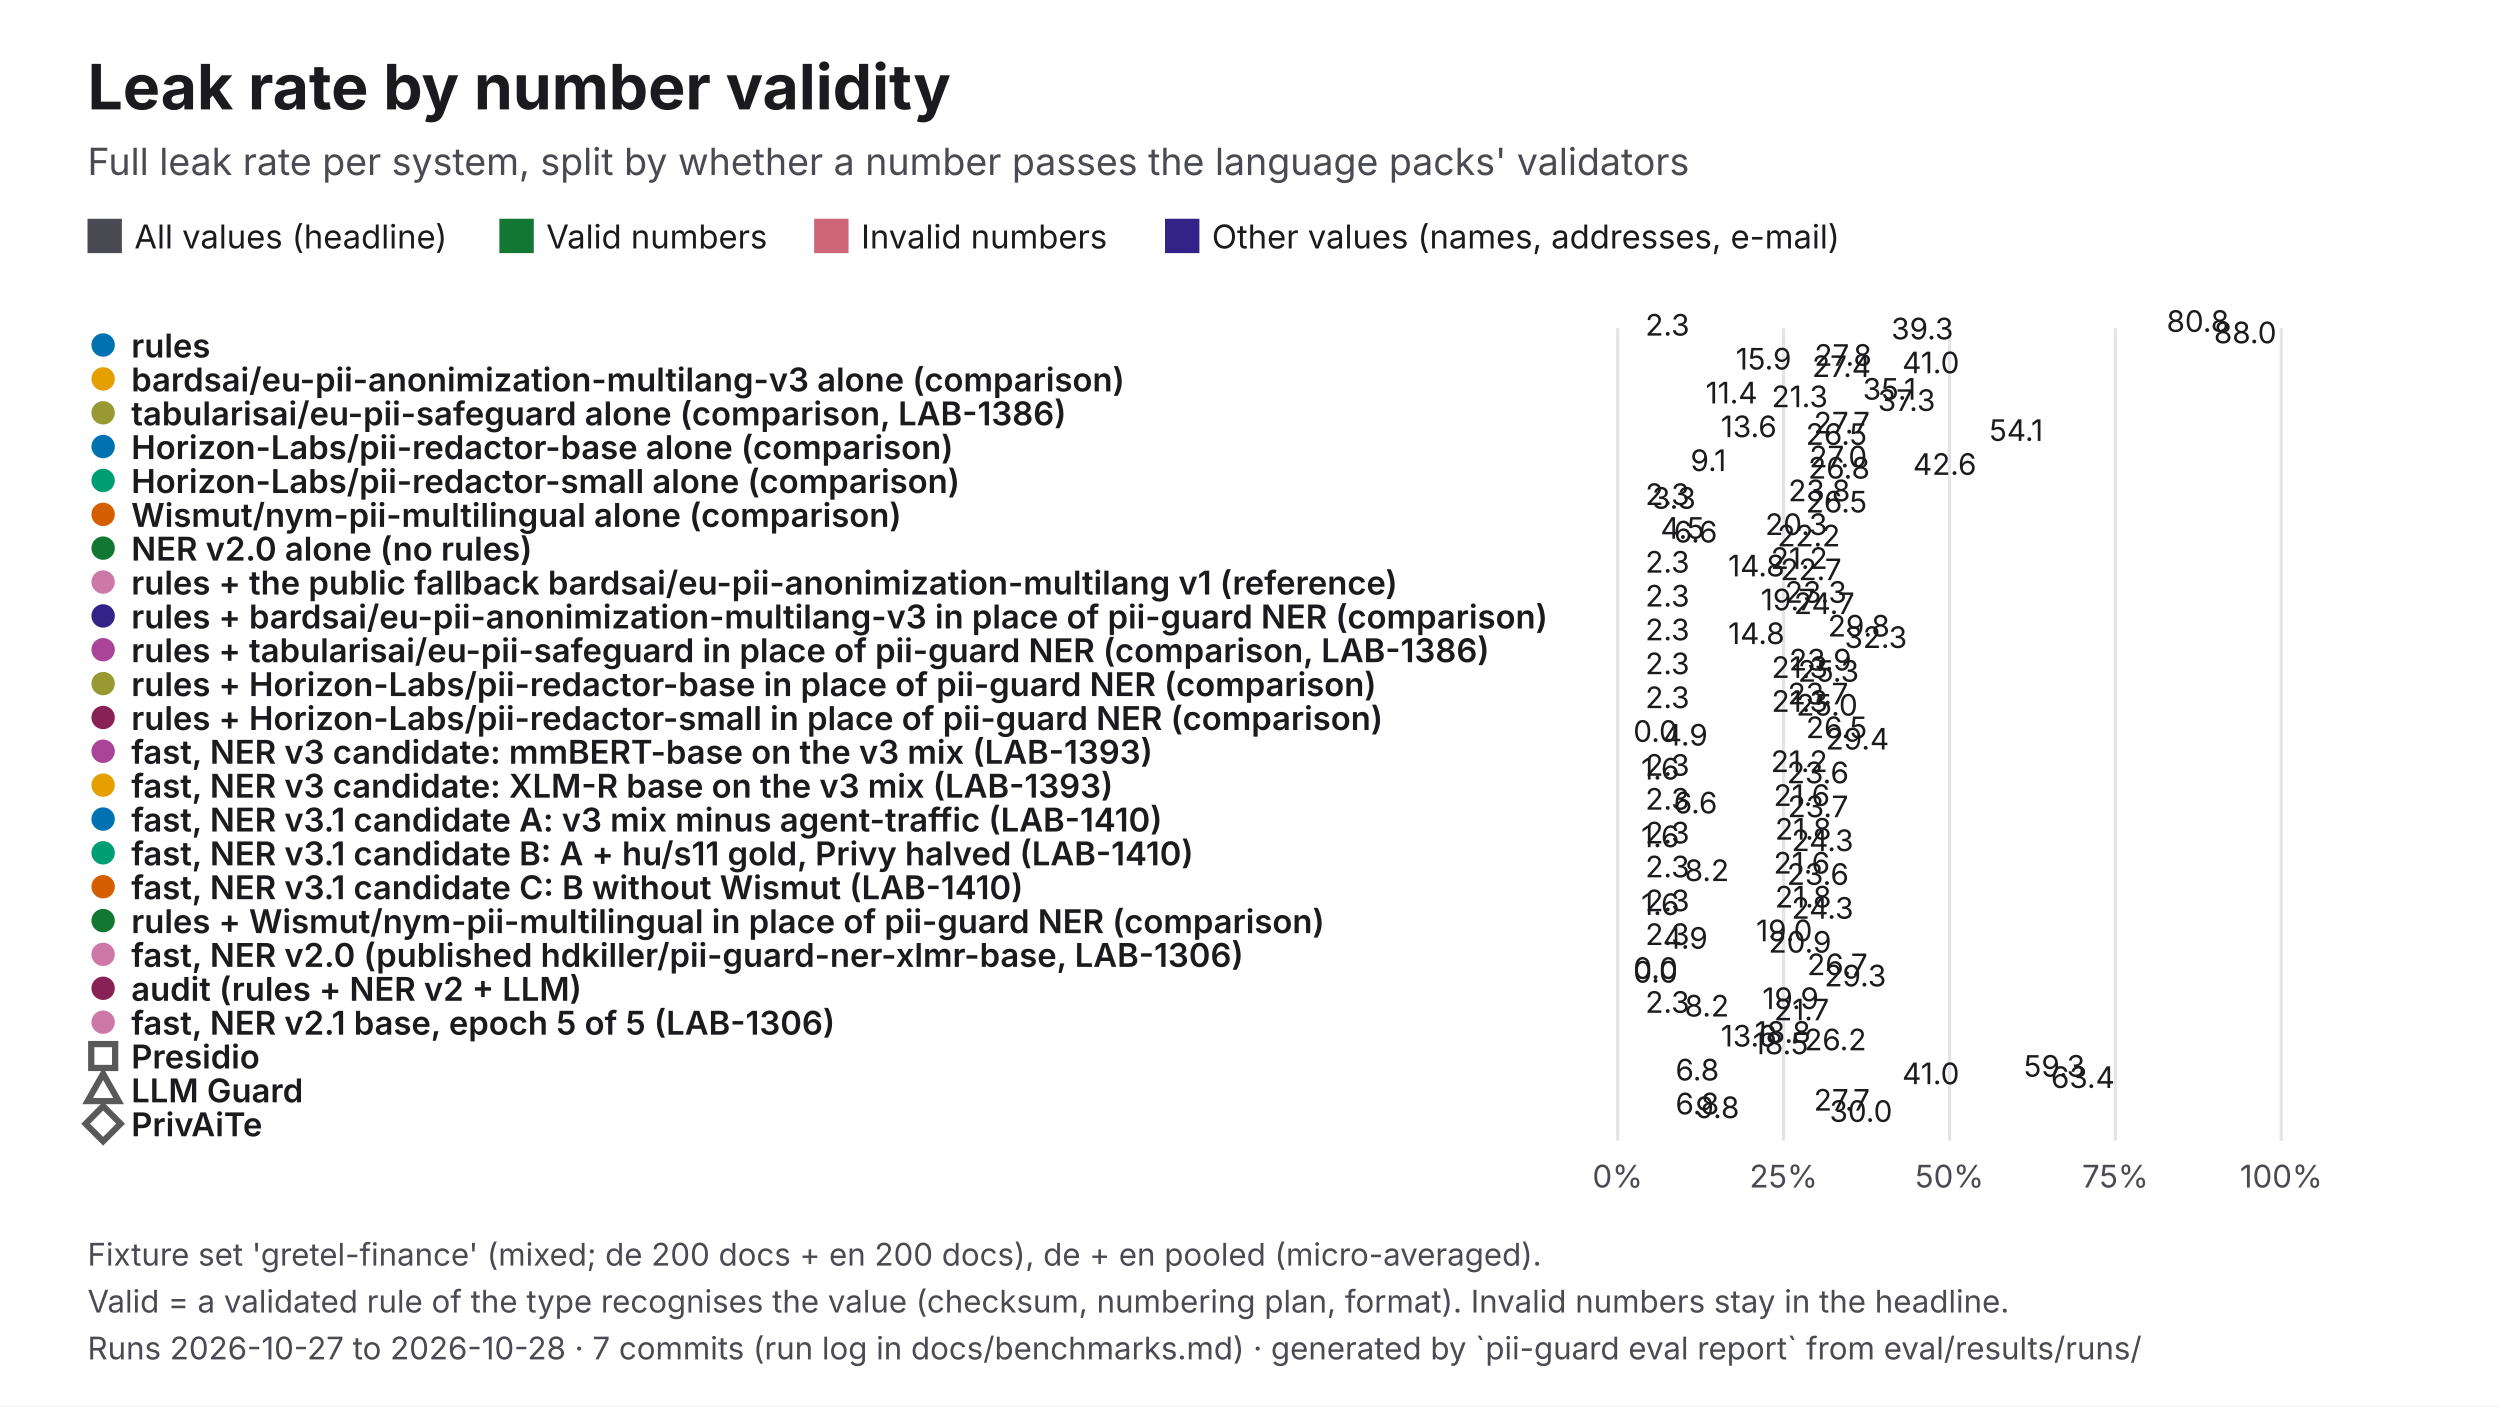
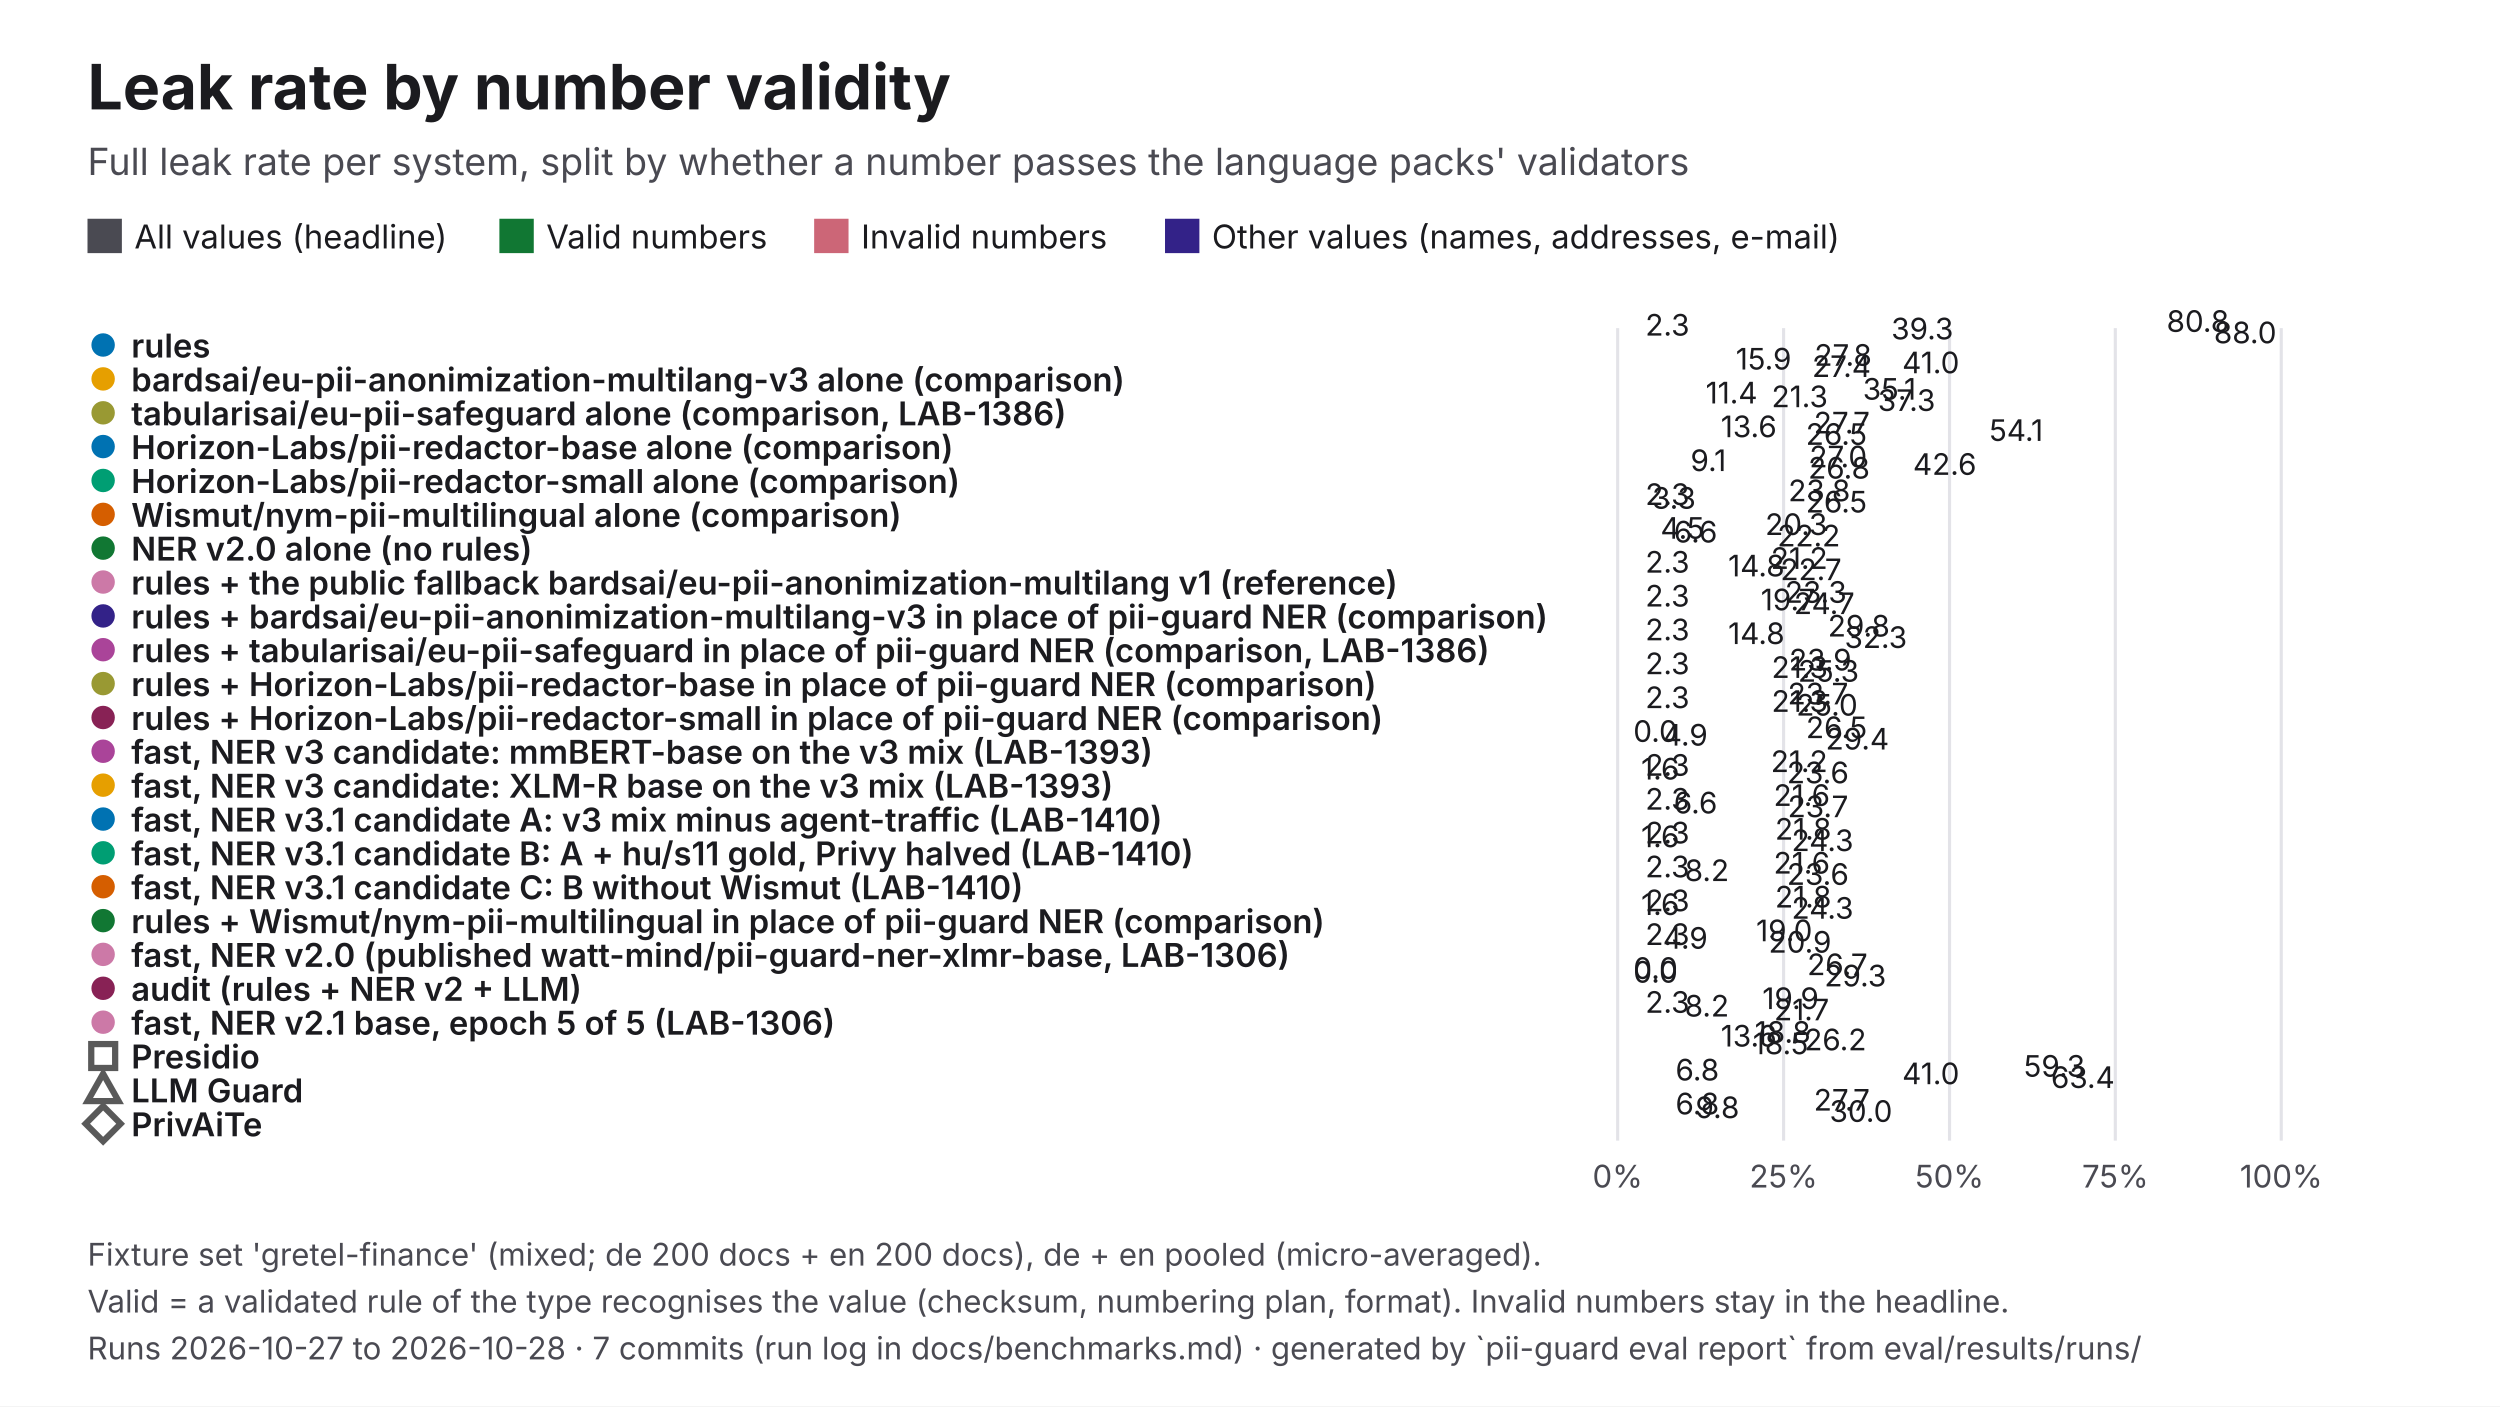
<svg xmlns="http://www.w3.org/2000/svg" viewBox="0 0 1600 900" width="1600" height="900" role="img" aria-labelledby="t d" font-family="Inter, 'Helvetica Neue', Helvetica, Arial, sans-serif">
  <rect width="1600" height="900" fill="#FFFFFF" />
  <text x="56" y="70" font-size="40" fill="#1B1B1F" font-weight="700">Leak rate by number validity</text>
  <text x="56" y="112" font-size="24" fill="#4A4A52">Full leak rate per system, split by whether a number passes the language packs' validators</text>
  <rect x="56" y="140" width="22" height="22" fill="#4A4A52" />
  <text x="86" y="159" font-size="21" fill="#1B1B1F">All values (headline)</text>
  <rect x="319.61" y="140" width="22" height="22" fill="#117733" />
  <text x="349.6" y="159" font-size="21" fill="#1B1B1F">Valid numbers</text>
  <rect x="521.06" y="140" width="22" height="22" fill="#CC6677" />
  <text x="551.1" y="159" font-size="21" fill="#1B1B1F">Invalid numbers</text>
  <rect x="745.61" y="140" width="22" height="22" fill="#332288" />
  <text x="775.6" y="159" font-size="21" fill="#1B1B1F">Other values (names, addresses, e-mail)</text>
  <line x1="1035.3" y1="210" x2="1035.3" y2="730" stroke="#E3E3E8" stroke-width="2" />
  <text x="1035.3" y="760" font-size="20" fill="#4A4A52" text-anchor="middle">0%</text>
  <line x1="1141.5" y1="210" x2="1141.5" y2="730" stroke="#E3E3E8" stroke-width="2" />
  <text x="1141.5" y="760" font-size="20" fill="#4A4A52" text-anchor="middle">25%</text>
  <line x1="1247.7" y1="210" x2="1247.7" y2="730" stroke="#E3E3E8" stroke-width="2" />
  <text x="1247.7" y="760" font-size="20" fill="#4A4A52" text-anchor="middle">50%</text>
  <line x1="1353.8" y1="210" x2="1353.8" y2="730" stroke="#E3E3E8" stroke-width="2" />
  <text x="1353.8" y="760" font-size="20" fill="#4A4A52" text-anchor="middle">75%</text>
  <line x1="1460" y1="210" x2="1460" y2="730" stroke="#E3E3E8" stroke-width="2" />
  <text x="1460" y="760" font-size="20" fill="#4A4A52" text-anchor="middle">100%</text>
  <circle cx="66" cy="220.8" r="9" fill="#0072B2" stroke="#FFFFFF" stroke-width="3" />
  <text x="84" y="228.8" font-size="21" fill="#1B1B1F" font-weight="600">rules</text>
  <rect x="1035.3" y="218" width="343.3" height="-1.6" fill="#4A4A52" />
  <text x="1386.6" y="212.4" font-size="19" fill="#1B1B1F">80.8</text>
  <rect x="1035.3" y="220.4" width="9.6" height="-1.6" fill="#117733" />
  <text x="1053" y="214.8" font-size="19" fill="#1B1B1F">2.3</text>
  <rect x="1035.3" y="222.8" width="167.1" height="-1.6" fill="#CC6677" />
  <text x="1210.4" y="217.2" font-size="19" fill="#1B1B1F">39.3</text>
  <rect x="1035.3" y="225.2" width="373.5" height="-1.6" fill="#332288" />
  <text x="1416.9" y="219.7" font-size="19" fill="#1B1B1F">88.0</text>
  <circle cx="66" cy="242.5" r="9" fill="#E69F00" stroke="#FFFFFF" stroke-width="3" />
  <text x="84" y="250.5" font-size="21" fill="#1B1B1F" font-weight="600">bardsai/eu-pii-anonimization-multilang-v3 alone (comparison)</text>
  <rect x="1035.3" y="239.7" width="117.8" height="-1.6" fill="#4A4A52" />
  <text x="1161.2" y="234.1" font-size="19" fill="#1B1B1F">27.8</text>
  <rect x="1035.3" y="242.1" width="67.6" height="-1.6" fill="#117733" />
  <text x="1110.9" y="236.5" font-size="19" fill="#1B1B1F">15.9</text>
  <rect x="1035.3" y="244.5" width="174" height="-1.6" fill="#CC6677" />
  <text x="1217.4" y="238.9" font-size="19" fill="#1B1B1F">41.0</text>
  <rect x="1035.3" y="246.9" width="116.4" height="-1.6" fill="#332288" />
  <text x="1159.7" y="241.3" font-size="19" fill="#1B1B1F">27.4</text>
  <circle cx="66" cy="264.2" r="9" fill="#999933" stroke="#FFFFFF" stroke-width="3" />
  <text x="84" y="272.2" font-size="21" fill="#1B1B1F" font-weight="600">tabularisai/eu-pii-safeguard alone (comparison, LAB-1386)</text>
  <rect x="1035.3" y="261.3" width="148.9" height="-1.6" fill="#4A4A52" />
  <text x="1192.2" y="255.8" font-size="19" fill="#1B1B1F">35.1</text>
  <rect x="1035.3" y="263.8" width="48.2" height="-1.6" fill="#117733" />
  <text x="1091.6" y="258.2" font-size="19" fill="#1B1B1F">11.4</text>
  <rect x="1035.3" y="266.2" width="90.5" height="-1.6" fill="#CC6677" />
  <text x="1133.8" y="260.6" font-size="19" fill="#1B1B1F">21.3</text>
  <rect x="1035.3" y="268.6" width="158.4" height="-1.6" fill="#332288" />
  <text x="1201.8" y="263" font-size="19" fill="#1B1B1F">37.3</text>
  <circle cx="66" cy="285.8" r="9" fill="#0072B2" stroke="#FFFFFF" stroke-width="3" />
  <text x="84" y="293.8" font-size="21" fill="#1B1B1F" font-weight="600">Horizon-Labs/pii-redactor-base alone (comparison)</text>
  <rect x="1035.3" y="283" width="117.4" height="-1.6" fill="#4A4A52" />
  <text x="1160.8" y="277.4" font-size="19" fill="#1B1B1F">27.7</text>
  <rect x="1035.3" y="285.4" width="57.9" height="-1.6" fill="#117733" />
  <text x="1101.3" y="279.8" font-size="19" fill="#1B1B1F">13.6</text>
  <rect x="1035.3" y="287.8" width="229.7" height="-1.6" fill="#CC6677" />
  <text x="1273.1" y="282.2" font-size="19" fill="#1B1B1F">54.1</text>
  <rect x="1035.3" y="290.2" width="112.4" height="-1.6" fill="#332288" />
  <text x="1155.7" y="284.7" font-size="19" fill="#1B1B1F">26.5</text>
  <circle cx="66" cy="307.5" r="9" fill="#009E73" stroke="#FFFFFF" stroke-width="3" />
  <text x="84" y="315.5" font-size="21" fill="#1B1B1F" font-weight="600">Horizon-Labs/pii-redactor-small alone (comparison)</text>
  <rect x="1035.3" y="304.7" width="114.7" height="-1.6" fill="#4A4A52" />
  <text x="1158" y="299.1" font-size="19" fill="#1B1B1F">27.0</text>
  <rect x="1035.3" y="307.1" width="38.6" height="-1.6" fill="#117733" />
  <text x="1081.9" y="301.5" font-size="19" fill="#1B1B1F">9.1</text>
  <rect x="1035.3" y="309.5" width="181" height="-1.6" fill="#CC6677" />
  <text x="1224.3" y="303.9" font-size="19" fill="#1B1B1F">42.6</text>
  <rect x="1035.3" y="311.9" width="113.9" height="-1.6" fill="#332288" />
  <text x="1157.2" y="306.3" font-size="19" fill="#1B1B1F">26.8</text>
  <circle cx="66" cy="329.2" r="9" fill="#D55E00" stroke="#FFFFFF" stroke-width="3" />
  <text x="84" y="337.2" font-size="21" fill="#1B1B1F" font-weight="600">Wismut/nym-pii-multilingual alone (comparison)</text>
  <rect x="1035.3" y="326.3" width="101.2" height="-1.6" fill="#4A4A52" />
  <text x="1144.5" y="320.8" font-size="19" fill="#1B1B1F">23.8</text>
  <rect x="1035.3" y="328.8" width="9.6" height="-1.6" fill="#117733" />
  <text x="1053" y="323.2" font-size="19" fill="#1B1B1F">2.3</text>
  <rect x="1035.3" y="331.2" width="13.9" height="-1.6" fill="#CC6677" />
  <text x="1057.3" y="325.6" font-size="19" fill="#1B1B1F">3.3</text>
  <rect x="1035.3" y="333.6" width="112.4" height="-1.6" fill="#332288" />
  <text x="1155.7" y="328" font-size="19" fill="#1B1B1F">26.5</text>
  <circle cx="66" cy="350.8" r="9" fill="#117733" stroke="#FFFFFF" stroke-width="3" />
  <text x="84" y="358.8" font-size="21" fill="#1B1B1F" font-weight="600">NER v2.0 alone (no rules)</text>
  <rect x="1035.3" y="348" width="86.4" height="-1.6" fill="#4A4A52" />
  <text x="1129.7" y="342.4" font-size="19" fill="#1B1B1F">20.3</text>
  <rect x="1035.3" y="350.4" width="19.3" height="-1.6" fill="#117733" />
  <text x="1062.7" y="344.8" font-size="19" fill="#1B1B1F">4.5</text>
  <rect x="1035.3" y="352.8" width="27.9" height="-1.6" fill="#CC6677" />
  <text x="1071.2" y="347.2" font-size="19" fill="#1B1B1F">6.6</text>
  <rect x="1035.3" y="355.2" width="94.1" height="-1.6" fill="#332288" />
  <text x="1137.5" y="349.7" font-size="19" fill="#1B1B1F">22.2</text>
  <circle cx="66" cy="372.5" r="9" fill="#CC79A7" stroke="#FFFFFF" stroke-width="3" />
  <text x="84" y="380.5" font-size="21" fill="#1B1B1F" font-weight="600">rules + the public fallback bardsai/eu-pii-anonimization-multilang v1 (reference)</text>
  <rect x="1035.3" y="369.7" width="90" height="-1.6" fill="#4A4A52" />
  <text x="1133.3" y="364.1" font-size="19" fill="#1B1B1F">21.2</text>
  <rect x="1035.3" y="372.1" width="9.6" height="-1.6" fill="#117733" />
  <text x="1053" y="366.5" font-size="19" fill="#1B1B1F">2.3</text>
  <rect x="1035.3" y="374.5" width="62.6" height="-1.6" fill="#CC6677" />
  <text x="1106" y="368.9" font-size="19" fill="#1B1B1F">14.8</text>
  <rect x="1035.3" y="376.9" width="96.2" height="-1.6" fill="#332288" />
  <text x="1139.5" y="371.3" font-size="19" fill="#1B1B1F">22.7</text>
  <circle cx="66" cy="394.2" r="9" fill="#332288" stroke="#FFFFFF" stroke-width="3" />
  <text x="84" y="402.2" font-size="21" fill="#1B1B1F" font-weight="600">rules + bardsai/eu-pii-anonimization-multilang-v3 in place of pii-guard NER (comparison)</text>
  <rect x="1035.3" y="391.3" width="99" height="-1.6" fill="#4A4A52" />
  <text x="1142.3" y="385.8" font-size="19" fill="#1B1B1F">23.3</text>
  <rect x="1035.3" y="393.8" width="9.6" height="-1.6" fill="#117733" />
  <text x="1053" y="388.2" font-size="19" fill="#1B1B1F">2.3</text>
  <rect x="1035.3" y="396.2" width="83.5" height="-1.6" fill="#CC6677" />
  <text x="1126.9" y="390.6" font-size="19" fill="#1B1B1F">19.7</text>
  <rect x="1035.3" y="398.6" width="104.8" height="-1.6" fill="#332288" />
  <text x="1148.1" y="393" font-size="19" fill="#1B1B1F">24.7</text>
  <circle cx="66" cy="415.8" r="9" fill="#AA4499" stroke="#FFFFFF" stroke-width="3" />
  <text x="84" y="423.8" font-size="21" fill="#1B1B1F" font-weight="600">rules + tabularisai/eu-pii-safeguard in place of pii-guard NER (comparison, LAB-1386)</text>
  <rect x="1035.3" y="413" width="126.4" height="-1.6" fill="#4A4A52" />
  <text x="1169.8" y="407.4" font-size="19" fill="#1B1B1F">29.8</text>
  <rect x="1035.3" y="415.4" width="9.6" height="-1.6" fill="#117733" />
  <text x="1053" y="409.8" font-size="19" fill="#1B1B1F">2.3</text>
  <rect x="1035.3" y="417.8" width="62.6" height="-1.6" fill="#CC6677" />
  <text x="1106" y="412.2" font-size="19" fill="#1B1B1F">14.8</text>
  <rect x="1035.3" y="420.2" width="137.2" height="-1.6" fill="#332288" />
  <text x="1180.5" y="414.7" font-size="19" fill="#1B1B1F">32.3</text>
  <circle cx="66" cy="437.5" r="9" fill="#999933" stroke="#FFFFFF" stroke-width="3" />
  <text x="84" y="445.5" font-size="21" fill="#1B1B1F" font-weight="600">rules + Horizon-Labs/pii-redactor-base in place of pii-guard NER (comparison)</text>
  <rect x="1035.3" y="434.7" width="101.7" height="-1.6" fill="#4A4A52" />
  <text x="1145" y="429.1" font-size="19" fill="#1B1B1F">23.9</text>
  <rect x="1035.3" y="437.1" width="9.6" height="-1.6" fill="#117733" />
  <text x="1053" y="431.5" font-size="19" fill="#1B1B1F">2.3</text>
  <rect x="1035.3" y="439.5" width="90.5" height="-1.6" fill="#CC6677" />
  <text x="1133.8" y="433.9" font-size="19" fill="#1B1B1F">21.3</text>
  <rect x="1035.3" y="441.9" width="107.3" height="-1.6" fill="#332288" />
  <text x="1150.7" y="436.3" font-size="19" fill="#1B1B1F">25.3</text>
  <circle cx="66" cy="459.2" r="9" fill="#882255" stroke="#FFFFFF" stroke-width="3" />
  <text x="84" y="467.2" font-size="21" fill="#1B1B1F" font-weight="600">rules + Horizon-Labs/pii-redactor-small in place of pii-guard NER (comparison)</text>
  <rect x="1035.3" y="456.3" width="100.8" height="-1.6" fill="#4A4A52" />
  <text x="1144.1" y="450.8" font-size="19" fill="#1B1B1F">23.7</text>
  <rect x="1035.3" y="458.8" width="9.6" height="-1.6" fill="#117733" />
  <text x="1053" y="453.2" font-size="19" fill="#1B1B1F">2.3</text>
  <rect x="1035.3" y="461.2" width="90.5" height="-1.6" fill="#CC6677" />
  <text x="1133.8" y="455.6" font-size="19" fill="#1B1B1F">21.3</text>
  <rect x="1035.3" y="463.6" width="106.3" height="-1.6" fill="#332288" />
  <text x="1149.6" y="458" font-size="19" fill="#1B1B1F">25.0</text>
  <circle cx="66" cy="480.8" r="9" fill="#AA4499" stroke="#FFFFFF" stroke-width="3" />
  <text x="84" y="488.8" font-size="21" fill="#1B1B1F" font-weight="600">fast, NER v3 candidate: mmBERT-base on the v3 mix (LAB-1393)</text>
  <rect x="1035.3" y="478" width="112.5" height="-1.6" fill="#4A4A52" />
  <text x="1155.8" y="472.4" font-size="19" fill="#1B1B1F">26.5</text>
  <rect x="1035.3" y="480.4" width="2" height="-1.6" fill="#117733" />
  <text x="1045.3" y="474.8" font-size="19" fill="#1B1B1F">0.0</text>
  <rect x="1035.3" y="482.8" width="20.9" height="-1.6" fill="#CC6677" />
  <text x="1064.2" y="477.2" font-size="19" fill="#1B1B1F">4.9</text>
  <rect x="1035.3" y="485.2" width="125" height="-1.6" fill="#332288" />
  <text x="1168.4" y="479.7" font-size="19" fill="#1B1B1F">29.4</text>
  <circle cx="66" cy="502.5" r="9" fill="#E69F00" stroke="#FFFFFF" stroke-width="3" />
  <text x="84" y="510.5" font-size="21" fill="#1B1B1F" font-weight="600">fast, NER v3 candidate: XLM-R base on the v3 mix (LAB-1393)</text>
  <rect x="1035.3" y="499.7" width="90" height="-1.6" fill="#4A4A52" />
  <text x="1133.3" y="494.1" font-size="19" fill="#1B1B1F">21.2</text>
  <rect x="1035.3" y="502.1" width="9.6" height="-1.6" fill="#117733" />
  <text x="1053" y="496.5" font-size="19" fill="#1B1B1F">2.3</text>
  <rect x="1035.3" y="504.5" width="7" height="-1.6" fill="#CC6677" />
  <text x="1050.3" y="498.9" font-size="19" fill="#1B1B1F">1.6</text>
  <rect x="1035.3" y="506.9" width="100.2" height="-1.6" fill="#332288" />
  <text x="1143.6" y="501.3" font-size="19" fill="#1B1B1F">23.6</text>
  <circle cx="66" cy="524.2" r="9" fill="#0072B2" stroke="#FFFFFF" stroke-width="3" />
  <text x="84" y="532.2" font-size="21" fill="#1B1B1F" font-weight="600">fast, NER v3.1 candidate A: v3 mix minus agent-traffic (LAB-1410)</text>
  <rect x="1035.3" y="521.3" width="91.8" height="-1.6" fill="#4A4A52" />
  <text x="1135.1" y="515.8" font-size="19" fill="#1B1B1F">21.6</text>
  <rect x="1035.3" y="523.8" width="9.6" height="-1.6" fill="#117733" />
  <text x="1053" y="518.2" font-size="19" fill="#1B1B1F">2.3</text>
  <rect x="1035.3" y="526.2" width="27.9" height="-1.6" fill="#CC6677" />
  <text x="1071.2" y="520.6" font-size="19" fill="#1B1B1F">6.6</text>
  <rect x="1035.3" y="528.6" width="100.7" height="-1.6" fill="#332288" />
  <text x="1144.1" y="523" font-size="19" fill="#1B1B1F">23.7</text>
  <circle cx="66" cy="545.8" r="9" fill="#009E73" stroke="#FFFFFF" stroke-width="3" />
  <text x="84" y="553.8" font-size="21" fill="#1B1B1F" font-weight="600">fast, NER v3.1 candidate B: A + hu/s11 gold, Privy halved (LAB-1410)</text>
  <rect x="1035.3" y="543" width="92.7" height="-1.6" fill="#4A4A52" />
  <text x="1136" y="537.4" font-size="19" fill="#1B1B1F">21.8</text>
  <rect x="1035.3" y="545.4" width="9.6" height="-1.6" fill="#117733" />
  <text x="1053" y="539.8" font-size="19" fill="#1B1B1F">2.3</text>
  <rect x="1035.3" y="547.8" width="7" height="-1.6" fill="#CC6677" />
  <text x="1050.3" y="542.2" font-size="19" fill="#1B1B1F">1.6</text>
  <rect x="1035.3" y="550.2" width="103.2" height="-1.6" fill="#332288" />
  <text x="1146.6" y="544.7" font-size="19" fill="#1B1B1F">24.3</text>
  <circle cx="66" cy="567.5" r="9" fill="#D55E00" stroke="#FFFFFF" stroke-width="3" />
  <text x="84" y="575.5" font-size="21" fill="#1B1B1F" font-weight="600">fast, NER v3.1 candidate C: B without Wismut (LAB-1410)</text>
  <rect x="1035.3" y="564.7" width="91.8" height="-1.6" fill="#4A4A52" />
  <text x="1135.1" y="559.1" font-size="19" fill="#1B1B1F">21.6</text>
  <rect x="1035.3" y="567.1" width="9.6" height="-1.6" fill="#117733" />
  <text x="1053" y="561.5" font-size="19" fill="#1B1B1F">2.3</text>
  <rect x="1035.3" y="569.5" width="34.8" height="-1.6" fill="#CC6677" />
  <text x="1078.2" y="563.9" font-size="19" fill="#1B1B1F">8.2</text>
  <rect x="1035.3" y="571.9" width="100.2" height="-1.6" fill="#332288" />
  <text x="1143.6" y="566.3" font-size="19" fill="#1B1B1F">23.6</text>
  <circle cx="66" cy="589.2" r="9" fill="#117733" stroke="#FFFFFF" stroke-width="3" />
  <text x="84" y="597.2" font-size="21" fill="#1B1B1F" font-weight="600">rules + Wismut/nym-pii-multilingual in place of pii-guard NER (comparison)</text>
  <rect x="1035.3" y="586.3" width="92.7" height="-1.6" fill="#4A4A52" />
  <text x="1136" y="580.8" font-size="19" fill="#1B1B1F">21.8</text>
  <rect x="1035.3" y="588.8" width="9.6" height="-1.6" fill="#117733" />
  <text x="1053" y="583.2" font-size="19" fill="#1B1B1F">2.3</text>
  <rect x="1035.3" y="591.2" width="7" height="-1.6" fill="#CC6677" />
  <text x="1050.3" y="585.6" font-size="19" fill="#1B1B1F">1.6</text>
  <rect x="1035.3" y="593.6" width="103.2" height="-1.6" fill="#332288" />
  <text x="1146.6" y="588" font-size="19" fill="#1B1B1F">24.3</text>
  <circle cx="66" cy="610.8" r="9" fill="#CC79A7" stroke="#FFFFFF" stroke-width="3" />
-   <text x="84" y="618.8" font-size="21" fill="#1B1B1F" font-weight="600">fast, NER v2.0 (published hdkiller/pii-guard-ner-xlmr-base, LAB-1306)</text>
+   <text x="84" y="618.8" font-size="21" fill="#1B1B1F" font-weight="600">fast, NER v2.0 (published watt-mind/pii-guard-ner-xlmr-base, LAB-1306)</text>
  <rect x="1035.3" y="608" width="80.5" height="-1.6" fill="#4A4A52" />
  <text x="1123.9" y="602.4" font-size="19" fill="#1B1B1F">19.0</text>
  <rect x="1035.3" y="610.4" width="9.6" height="-1.6" fill="#117733" />
  <text x="1053" y="604.8" font-size="19" fill="#1B1B1F">2.3</text>
  <rect x="1035.3" y="612.8" width="20.9" height="-1.6" fill="#CC6677" />
  <text x="1064.2" y="607.2" font-size="19" fill="#1B1B1F">4.9</text>
  <rect x="1035.3" y="615.2" width="88.6" height="-1.6" fill="#332288" />
  <text x="1131.9" y="609.7" font-size="19" fill="#1B1B1F">20.9</text>
  <circle cx="66" cy="632.5" r="9" fill="#882255" stroke="#FFFFFF" stroke-width="3" />
  <text x="84" y="640.5" font-size="21" fill="#1B1B1F" font-weight="600">audit (rules + NER v2 + LLM)</text>
  <rect x="1035.3" y="629.7" width="113.3" height="-1.6" fill="#4A4A52" />
  <text x="1156.6" y="624.1" font-size="19" fill="#1B1B1F">26.7</text>
  <rect x="1035.3" y="632.1" width="2" height="-1.6" fill="#117733" />
  <text x="1045.3" y="626.5" font-size="19" fill="#1B1B1F">0.0</text>
  <rect x="1035.3" y="634.5" width="2" height="-1.6" fill="#CC6677" />
  <text x="1045.3" y="628.9" font-size="19" fill="#1B1B1F">0.0</text>
  <rect x="1035.3" y="636.9" width="124.3" height="-1.6" fill="#332288" />
  <text x="1167.6" y="631.3" font-size="19" fill="#1B1B1F">29.3</text>
  <circle cx="66" cy="654.2" r="9" fill="#CC79A7" stroke="#FFFFFF" stroke-width="3" />
  <text x="84" y="662.2" font-size="21" fill="#1B1B1F" font-weight="600">fast, NER v2.1 base, epoch 5 of 5 (LAB-1306)</text>
  <rect x="1035.3" y="651.3" width="84.6" height="-1.6" fill="#4A4A52" />
  <text x="1127.9" y="645.8" font-size="19" fill="#1B1B1F">19.9</text>
  <rect x="1035.3" y="653.8" width="9.6" height="-1.6" fill="#117733" />
  <text x="1053" y="648.2" font-size="19" fill="#1B1B1F">2.3</text>
  <rect x="1035.3" y="656.2" width="34.8" height="-1.6" fill="#CC6677" />
  <text x="1078.2" y="650.6" font-size="19" fill="#1B1B1F">8.2</text>
  <rect x="1035.3" y="658.6" width="92.1" height="-1.6" fill="#332288" />
  <text x="1135.4" y="653" font-size="19" fill="#1B1B1F">21.7</text>
  <rect x="58.4" y="668.2" width="15.3" height="15.3" fill="#FFFFFF" stroke="#595959" stroke-width="4" />
  <text x="84" y="683.8" font-size="21" fill="#1B1B1F" font-weight="600">Presidio</text>
  <rect x="1035.3" y="673" width="79.6" height="-1.6" fill="#4A4A52" />
  <text x="1123" y="667.4" font-size="19" fill="#1B1B1F">18.8</text>
  <rect x="1035.3" y="675.4" width="57.9" height="-1.6" fill="#117733" />
  <text x="1101.3" y="669.8" font-size="19" fill="#1B1B1F">13.6</text>
  <rect x="1035.3" y="677.8" width="111.4" height="-1.6" fill="#CC6677" />
  <text x="1154.7" y="672.2" font-size="19" fill="#1B1B1F">26.2</text>
  <rect x="1035.3" y="680.2" width="78.4" height="-1.6" fill="#332288" />
  <text x="1121.8" y="674.7" font-size="19" fill="#1B1B1F">18.5</text>
  <polygon points="66,687.2 75.9,704.7 56.1,704.7" fill="#FFFFFF" stroke="#595959" stroke-width="4" />
  <text x="84" y="705.5" font-size="21" fill="#1B1B1F" font-weight="600">LLM Guard</text>
  <rect x="1035.3" y="694.7" width="251.9" height="-1.6" fill="#4A4A52" />
  <text x="1295.2" y="689.1" font-size="19" fill="#1B1B1F">59.3</text>
  <rect x="1035.3" y="697.1" width="29" height="-1.6" fill="#117733" />
  <text x="1072.3" y="691.5" font-size="19" fill="#1B1B1F">6.8</text>
  <rect x="1035.3" y="699.5" width="174" height="-1.6" fill="#CC6677" />
  <text x="1217.4" y="693.9" font-size="19" fill="#1B1B1F">41.0</text>
  <rect x="1035.3" y="701.9" width="269.3" height="-1.6" fill="#332288" />
  <text x="1312.6" y="696.3" font-size="19" fill="#1B1B1F">63.4</text>
  <polygon points="66,707.9 77.2,719.2 66,730.4 54.8,719.2" fill="#FFFFFF" stroke="#595959" stroke-width="4" />
  <text x="84" y="727.2" font-size="21" fill="#1B1B1F" font-weight="600">PrivAiTe</text>
  <rect x="1035.3" y="716.3" width="117.4" height="-1.6" fill="#4A4A52" />
  <text x="1160.8" y="710.8" font-size="19" fill="#1B1B1F">27.7</text>
  <rect x="1035.3" y="718.8" width="29" height="-1.6" fill="#117733" />
  <text x="1072.3" y="713.2" font-size="19" fill="#1B1B1F">6.8</text>
  <rect x="1035.3" y="721.2" width="41.8" height="-1.6" fill="#CC6677" />
  <text x="1085.1" y="715.6" font-size="19" fill="#1B1B1F">9.8</text>
  <rect x="1035.3" y="723.6" width="127.6" height="-1.6" fill="#332288" />
  <text x="1170.9" y="718" font-size="19" fill="#1B1B1F">30.0</text>
  <text x="56" y="810" font-size="20" fill="#4A4A52">Fixture set 'gretel-finance' (mixed; de 200 docs + en 200 docs), de + en pooled (micro-averaged).</text>
  <text x="56" y="840" font-size="20" fill="#4A4A52">Valid = a validated rule of the type recognises the value (checksum, numbering plan, format). Invalid numbers stay in the headline.</text>
  <text x="56" y="870" font-size="20" fill="#4A4A52">Runs 2026-10-27 to 2026-10-28 · 7 commits (run log in docs/benchmarks.md) · generated by `pii-guard eval report` from eval/results/runs/</text>
</svg>
